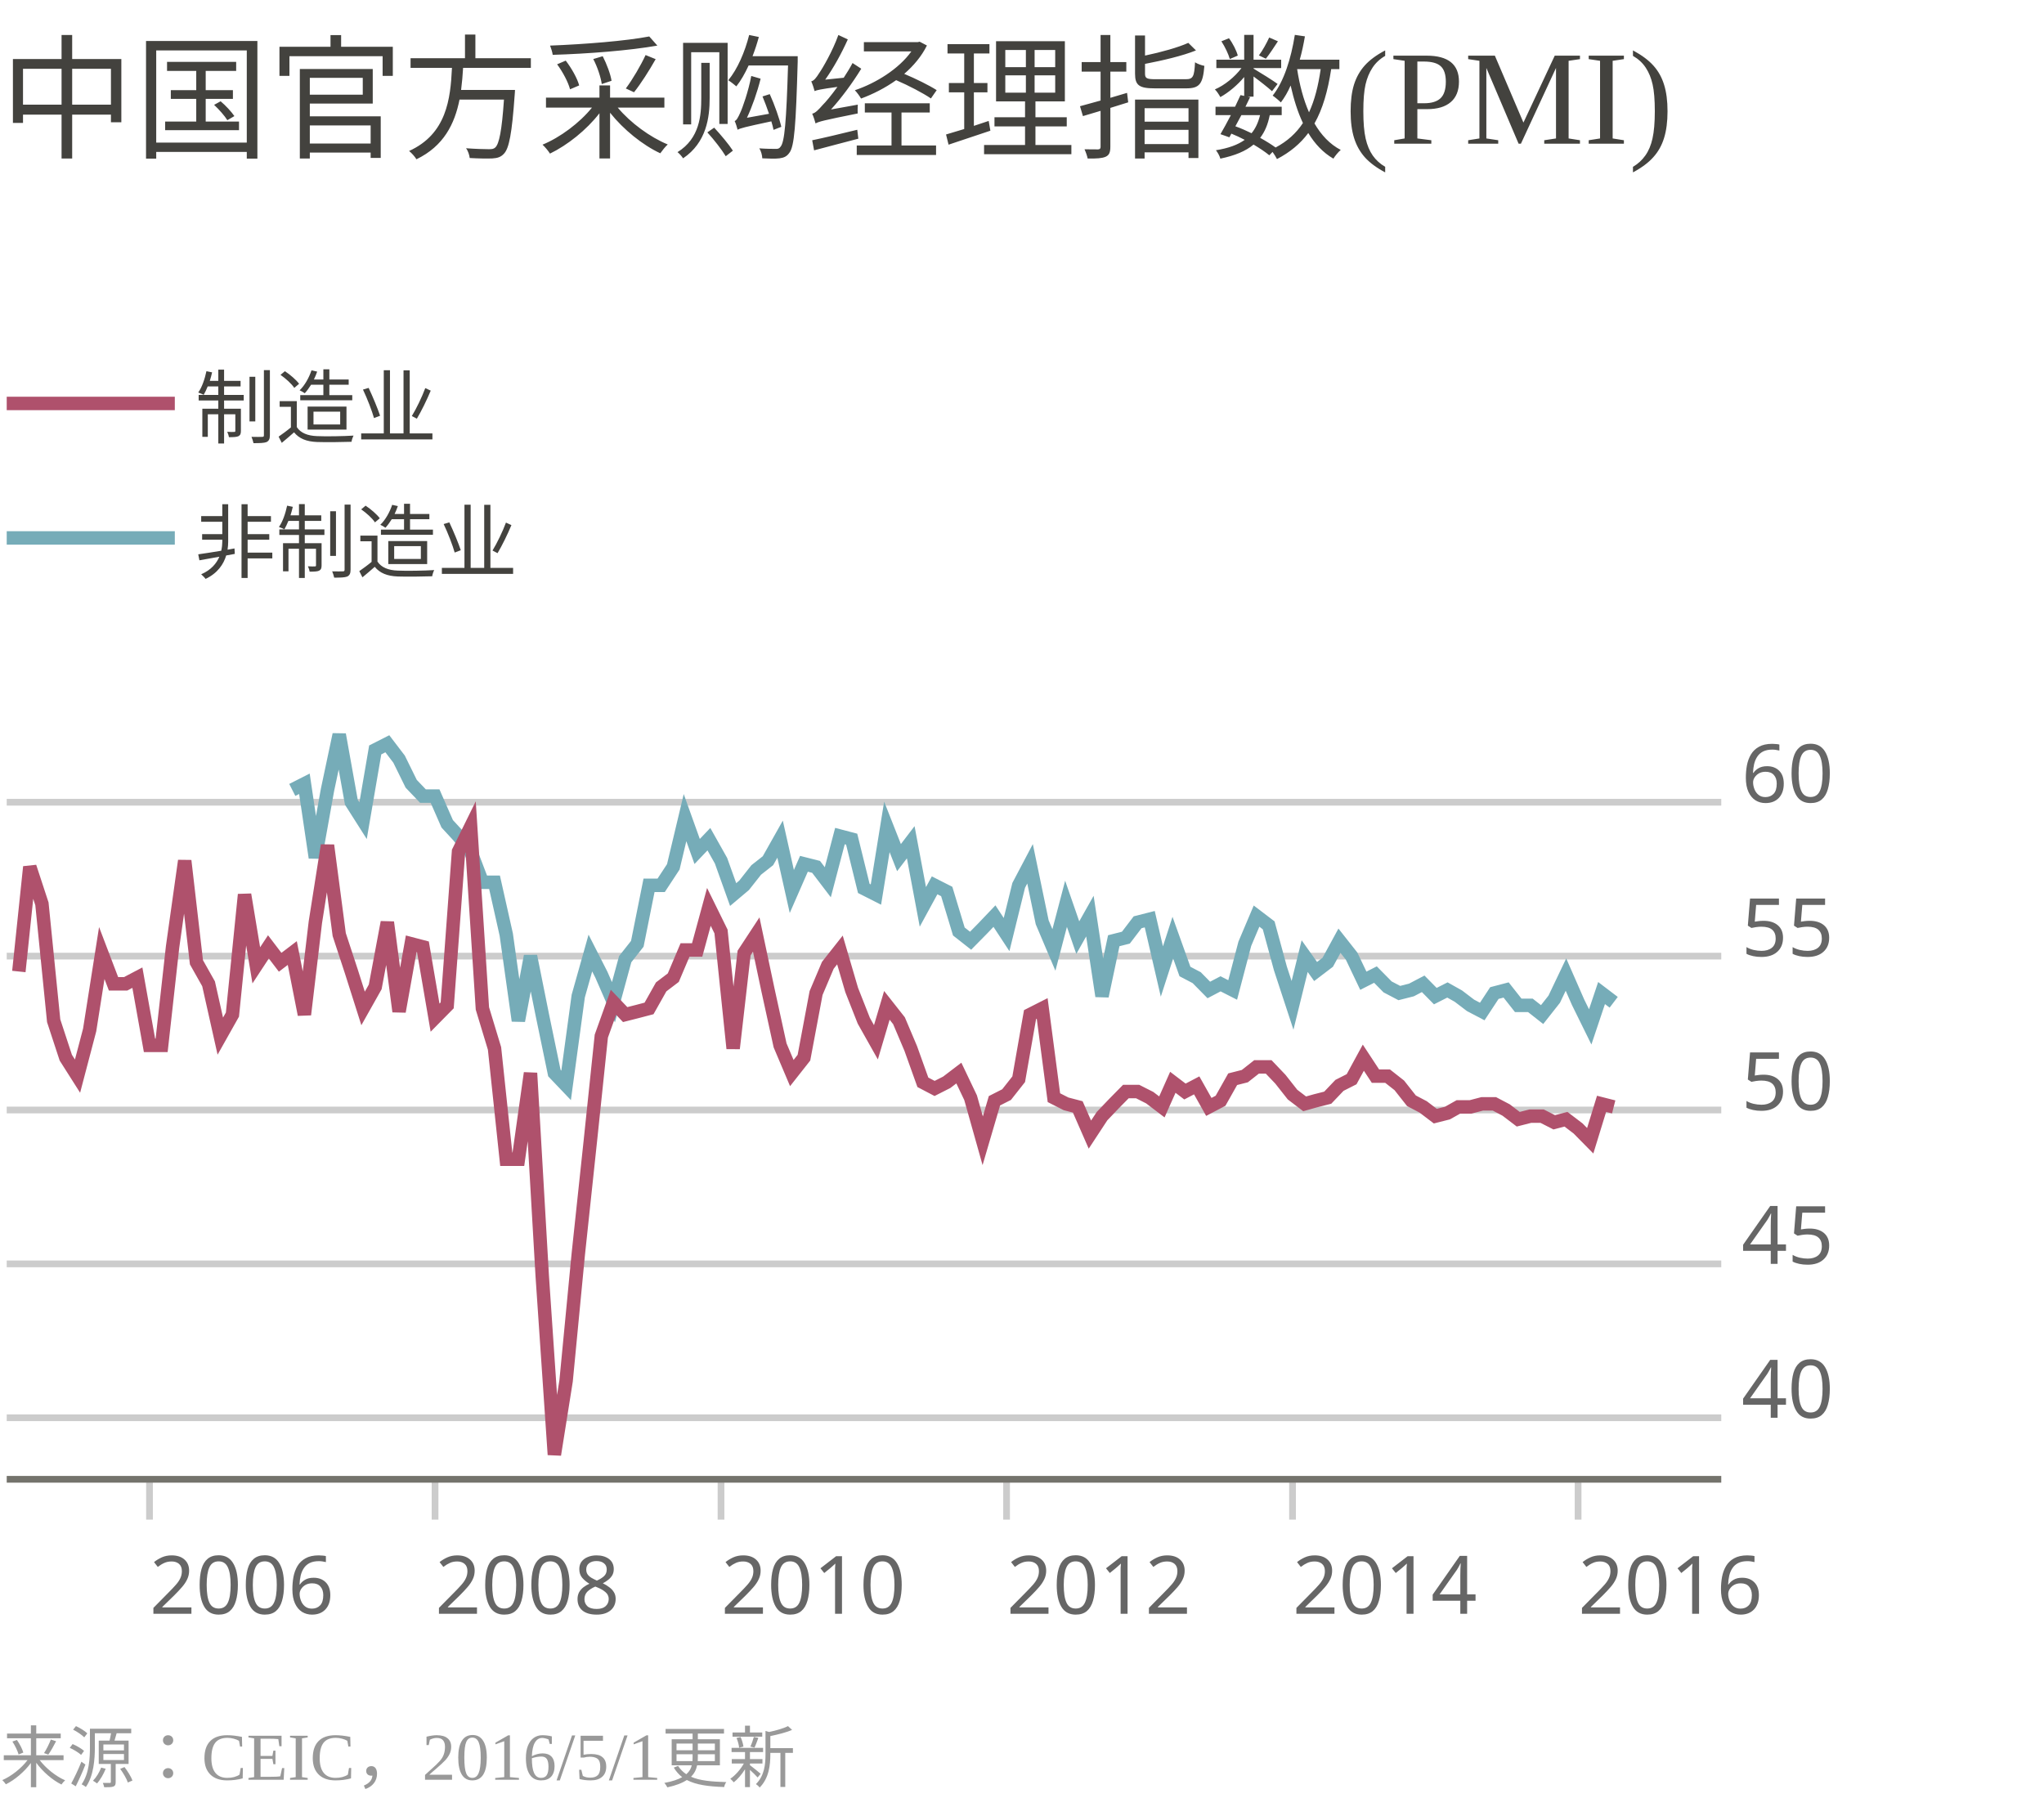
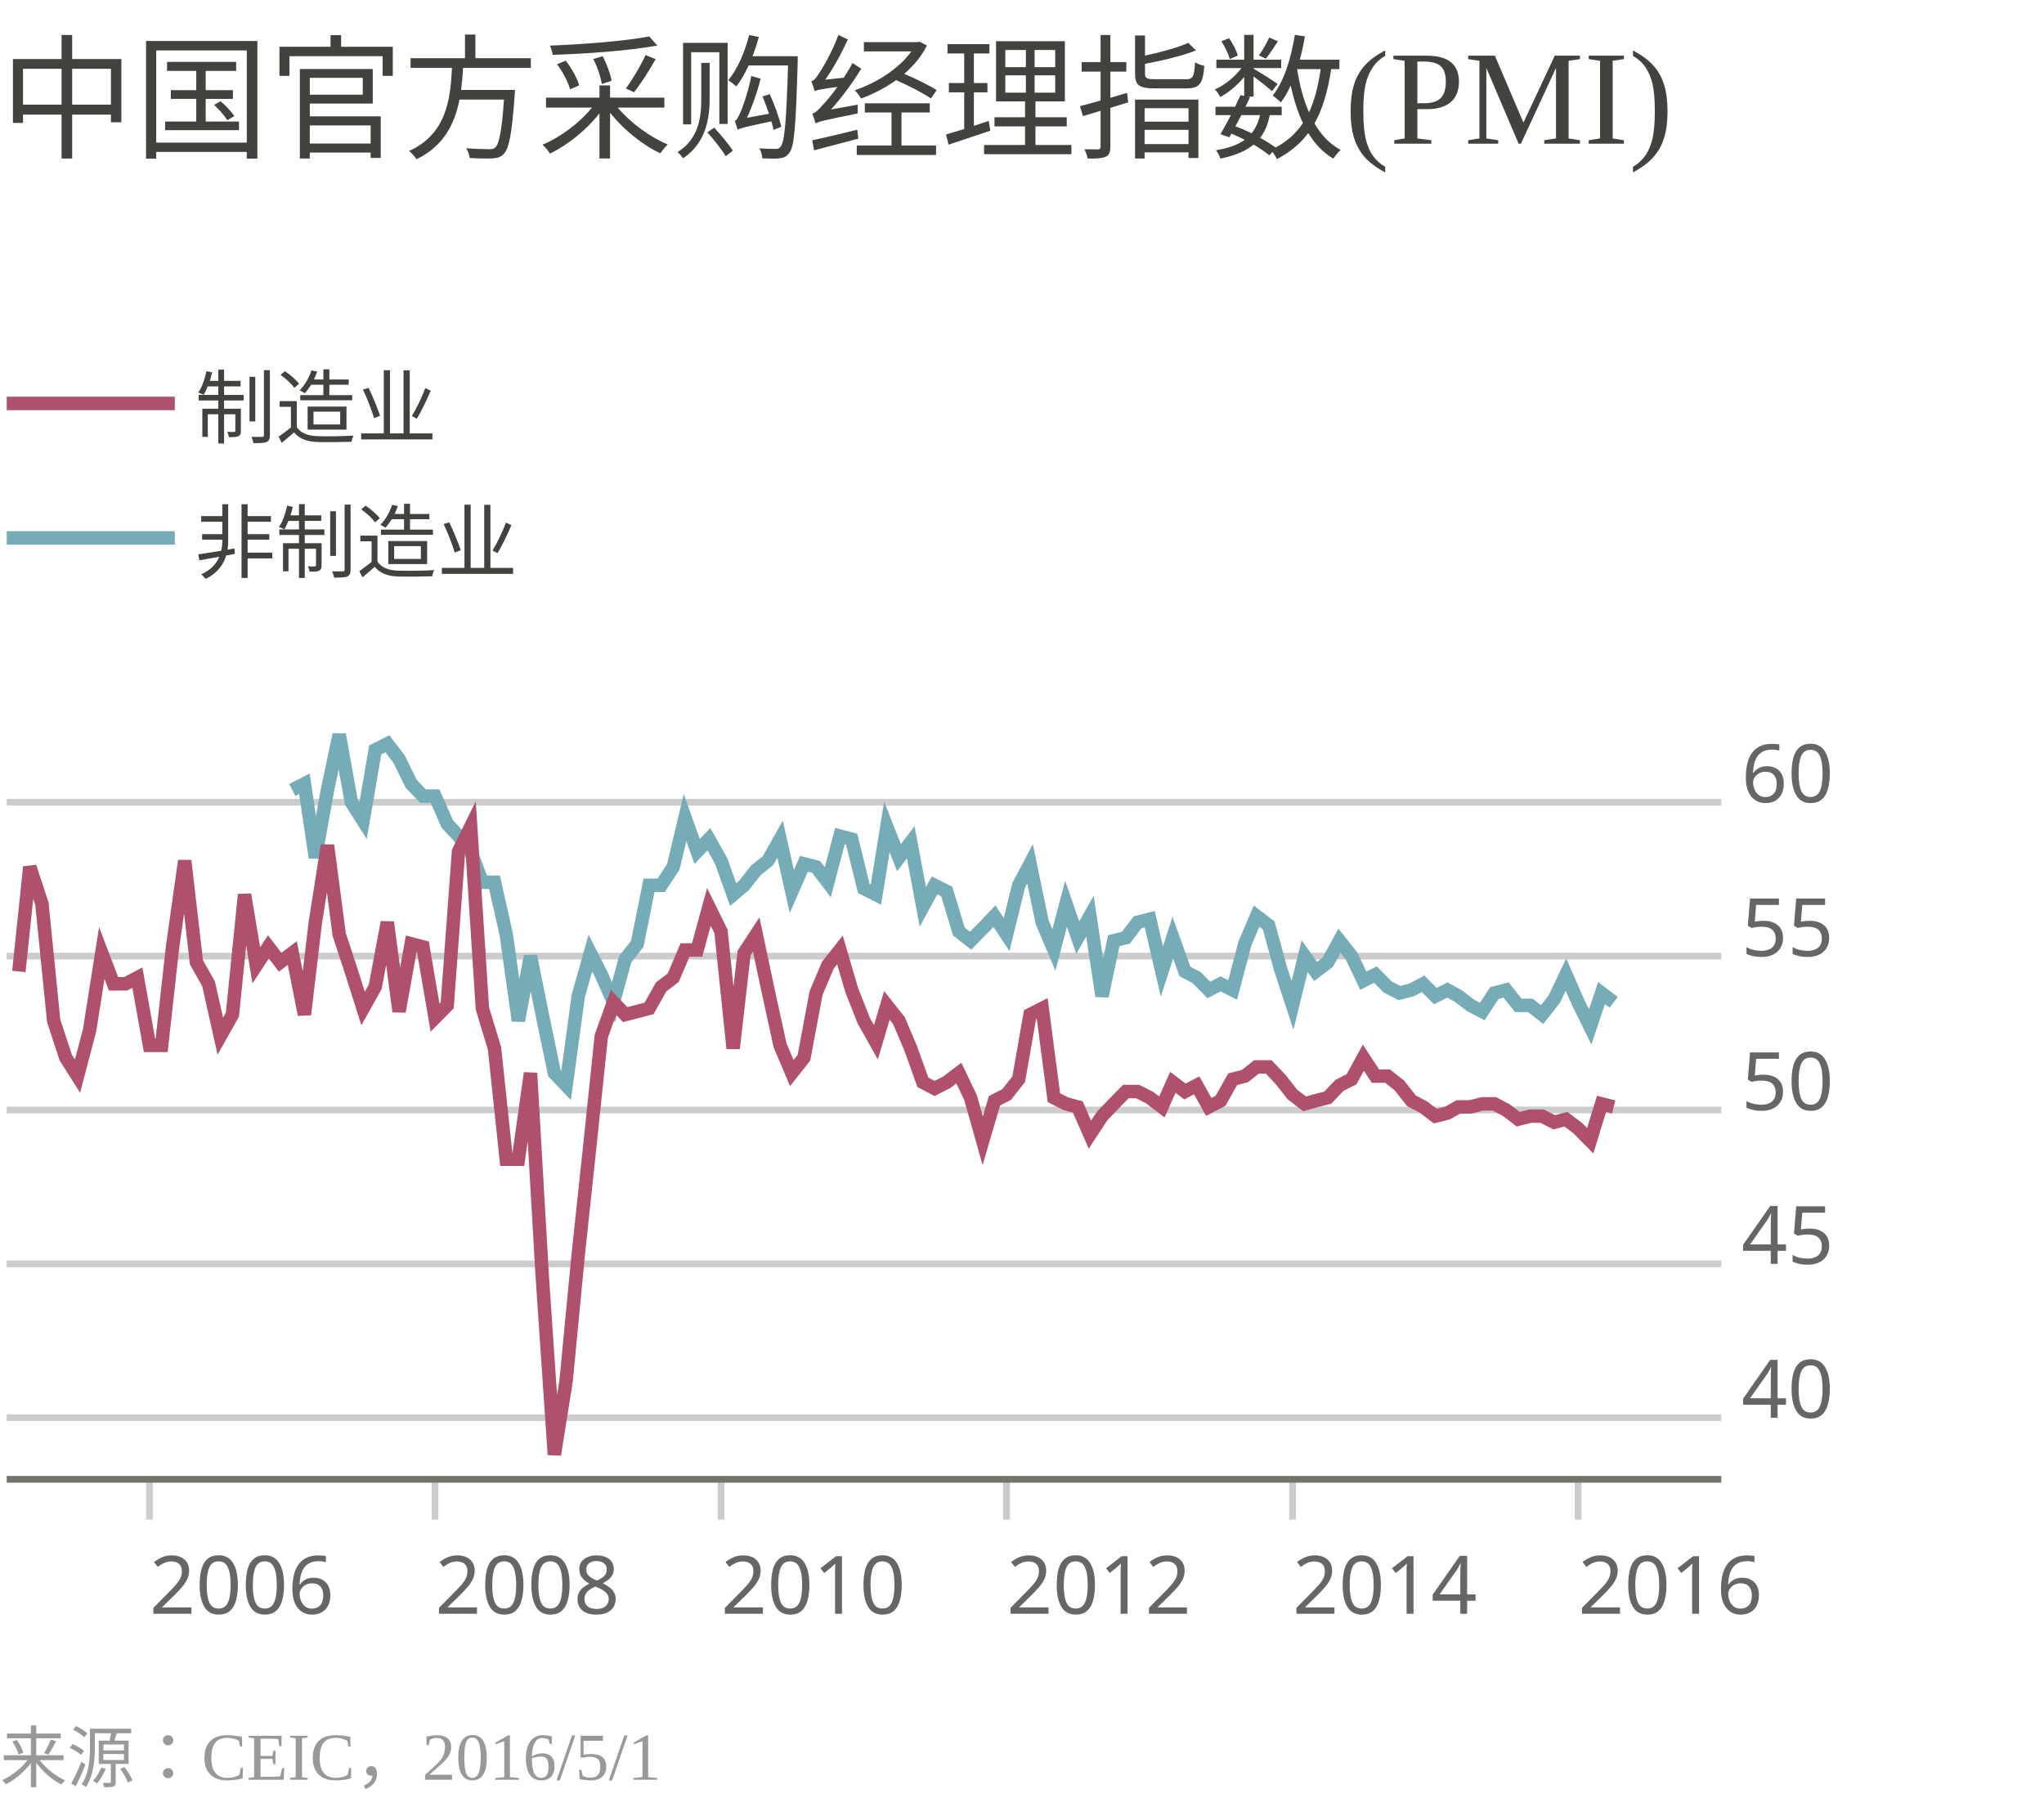
<svg xmlns="http://www.w3.org/2000/svg" viewBox="0 0 304 270">
  <text class="chart-title" fill="#43423e" font-size="20" y="22">中国官方采购经理指数(PMI)</text>
  <text class="chart-subtitle" fill="#43423e" font-size="15" y="42" />
-   <text class="chart-source" font-size="10" fill-opacity="0.4" y="265">来源：CEIC，2016/5/1更新</text>
+   <text class="chart-source" font-size="10" fill-opacity="0.4" y="265">来源：CEIC，2016/5/1</text>
  <g transform="translate(1,100)">
    <g transform="translate(0,120)" class="x axis">
      <g class="tick" style="" transform="translate(21.23546,0)">
        <line y2="6" x2="0" fill="none" stroke="#000" stroke-opacity="0.2" />
        <text dy="0" style="" y="20" x="0" font-family="MetricWeb,sans-serif" fill-opacity="0.6" font-size="12" text-anchor="start">2006</text>
      </g>
      <g class="tick" style="" transform="translate(63.70637,0)">
        <line y2="6" x2="0" fill="none" stroke="#000" stroke-opacity="0.2" />
        <text dy="0" style="" y="20" x="0" font-family="MetricWeb,sans-serif" fill-opacity="0.6" font-size="12" text-anchor="start">2008</text>
      </g>
      <g class="tick" style="" transform="translate(106.2355,0)">
        <line y2="6" x2="0" fill="none" stroke="#000" stroke-opacity="0.2" />
        <text dy="0" style="" y="20" x="0" font-family="MetricWeb,sans-serif" fill-opacity="0.6" font-size="12" text-anchor="start">2010</text>
      </g>
      <g class="tick" style="" transform="translate(148.7064,0)">
        <line y2="6" x2="0" fill="none" stroke="#000" stroke-opacity="0.2" />
        <text dy="0" style="" y="20" x="0" font-family="MetricWeb,sans-serif" fill-opacity="0.6" font-size="12" text-anchor="start">2012</text>
      </g>
      <g class="tick" style="" transform="translate(191.2355,0)">
        <line y2="6" x2="0" fill="none" stroke="#000" stroke-opacity="0.2" />
        <text dy="0" style="" y="20" x="0" font-family="MetricWeb,sans-serif" fill-opacity="0.6" font-size="12" text-anchor="start">2014</text>
      </g>
      <g class="tick" style="" transform="translate(233.7064,0)">
        <line y2="6" x2="0" fill="none" stroke="#000" stroke-opacity="0.2" />
        <text dy="0" style="" y="20" x="0" font-family="MetricWeb,sans-serif" fill-opacity="0.6" font-size="12" text-anchor="start">2016</text>
      </g>
      <path class="domain" d="M0,0V0H255V0" fill="none" stroke="#74736c" />
    </g>
    <g transform="translate(255,0)" class="y axis">
      <g class="tick" style="" transform="translate(0,110.8462)">
        <line x2="-255" y2="0" fill="none" stroke="#000" stroke-opacity="0.2" />
        <text dy="0" style="text-anchor: start;" x="3" y="0" font-family="MetricWeb,sans-serif" fill-opacity="0.6" font-size="12">40</text>
      </g>
      <g class="tick" style="" transform="translate(0,87.96154)">
        <line x2="-255" y2="0" fill="none" stroke="#000" stroke-opacity="0.2" />
        <text dy="0" style="text-anchor: start;" x="3" y="0" font-family="MetricWeb,sans-serif" fill-opacity="0.6" font-size="12">45</text>
      </g>
      <g class="tick" style="" transform="translate(0,65.07692)">
        <line x2="-255" y2="0" fill="none" stroke="#000" stroke-opacity="0.2" />
        <text dy="0" style="text-anchor: start;" x="3" y="0" font-family="MetricWeb,sans-serif" fill-opacity="0.6" font-size="12">50</text>
      </g>
      <g class="tick" style="" transform="translate(0,42.19231)">
        <line x2="-255" y2="0" fill="none" stroke="#000" stroke-opacity="0.2" />
        <text dy="0" style="text-anchor: start;" x="3" y="0" font-family="MetricWeb,sans-serif" fill-opacity="0.6" font-size="12">55</text>
      </g>
      <g class="tick" style="" transform="translate(0,19.30769)">
        <line x2="-255" y2="0" fill="none" stroke="#000" stroke-opacity="0.2" />
        <text dy="0" style="text-anchor: start;" x="3" y="0" font-family="MetricWeb,sans-serif" fill-opacity="0.6" font-size="12">60</text>
      </g>
      <path class="domain" d="M-255,1H0V120H-255" fill="none" stroke="#000" stroke-opacity="0" />
    </g>
    <g class="chart-key" transform="translate(0,-35)">
      <g class="key-element" transform="translate(0,0)">
        <text x="28" font-size="12" fill="#43423e">制造业</text>
        <line x1="0" x2="25" y1="-5" y2="-5" stroke-width="2" fill="none" stroke="#af516c" />
      </g>
      <g class="key-element" transform="translate(0,20)">
        <text x="28" font-size="12" fill="#43423e">非制造业</text>
        <line x1="0" x2="25" y1="-5" y2="-5" stroke-width="2" fill="none" stroke="#76acb8" />
      </g>
    </g>
    <g>
      <path d="M42.471,17.477L44.274,16.562L45.903,27.546L47.707,17.477L49.452,9.238L51.256,19.308L53.001,22.054L54.805,11.527L56.608,10.612L58.354,12.9L60.157,16.562L61.903,18.392L63.706,18.392L65.51,22.512L67.197,24.342L69.001,26.631L70.746,31.208L72.55,31.208L74.295,38.988L76.099,51.804L77.902,42.192L79.648,50.888L81.451,59.585L83.196,61.415L85,48.142L86.804,41.735L88.433,44.938L90.236,49.058L91.982,42.65L93.785,40.362L95.53,31.665L97.334,31.665L99.138,28.919L100.883,21.596L102.687,26.631L104.432,24.8L106.235,28.004L108.039,33.038L109.668,31.665L111.472,29.377L113.217,28.004L115.021,24.8L116.766,32.581L118.569,28.462L120.373,28.919L122.118,31.208L123.922,24.342L125.667,24.8L127.471,32.123L129.274,33.038L130.903,22.969L132.707,27.546L134.452,25.258L136.256,34.869L138.001,31.665L139.805,32.581L141.608,38.531L143.354,39.904L145.157,38.073L146.903,36.242L148.706,38.988L150.51,31.665L152.197,28.462L154.001,37.158L155.746,41.277L157.55,34.412L159.295,39.446L161.099,36.242L162.902,48.142L164.648,39.904L166.451,39.446L168.196,37.158L170,36.7L171.804,44.481L173.433,39.446L175.236,44.481L176.982,45.396L178.785,47.227L180.53,46.312L182.334,47.227L184.138,40.362L185.883,36.242L187.687,37.615L189.432,44.023L191.235,49.515L193.039,42.192L194.668,44.481L196.472,43.108L198.217,39.904L200.021,42.192L201.766,45.854L203.569,44.938L205.373,46.769L207.118,47.685L208.922,47.227L210.667,46.312L212.471,48.142L214.274,47.227L215.903,48.142L217.707,49.515L219.452,50.431L221.256,47.685L223.001,47.227L224.805,49.515L226.608,49.515L228.354,50.888L230.157,48.6L231.903,44.938L233.706,49.058L235.51,52.719L237.197,47.685L239.001,49.058" stroke-width="2" fill="none" stroke="#76acb8" />
      <path d="M1.804,44.481L3.433,28.919L5.236,34.412L6.982,51.804L8.785,57.296L10.53,60.042L12.334,53.177L14.138,41.735L15.883,46.312L17.687,46.312L19.432,45.396L21.235,55.465L23.039,55.465L24.668,40.819L26.472,28.004L28.217,43.108L30.021,46.312L31.766,54.092L33.569,50.888L35.373,33.038L37.118,43.565L38.922,40.819L40.667,43.108L42.471,41.735L44.274,50.888L45.903,37.158L47.707,25.715L49.452,38.988L51.256,44.481L53.001,49.973L54.805,46.769L56.608,37.158L58.354,50.431L60.157,40.362L61.903,40.819L63.706,51.346L65.51,49.515L67.197,26.631L69.001,22.969L70.746,49.973L72.55,55.923L74.295,72.4L76.099,72.4L77.902,59.585L79.648,89.792L81.451,116.338L83.196,105.354L85,86.588L86.804,69.654L88.433,54.092L90.236,49.058L91.982,50.888L93.785,50.431L95.53,49.973L97.334,46.769L99.138,45.396L100.883,41.277L102.687,41.277L104.432,34.869L106.235,38.531L108.039,55.923L109.668,41.735L111.472,38.988L113.217,47.227L115.021,55.465L116.766,59.585L118.569,57.296L120.373,47.685L122.118,43.565L123.922,41.277L125.667,47.227L127.471,51.804L129.274,55.008L130.903,49.515L132.707,51.804L134.452,55.923L136.256,60.958L138.001,61.873L139.805,60.958L141.608,59.585L143.354,63.246L145.157,69.654L146.903,63.704L148.706,62.788L150.51,60.5L152.197,50.888L154.001,49.973L155.746,63.246L157.55,64.162L159.295,64.619L161.099,68.738L162.902,65.992L164.648,64.162L166.451,62.331L168.196,62.331L170,63.246L171.804,64.619L173.433,60.958L175.236,62.331L176.982,61.415L178.785,64.619L180.53,63.704L182.334,60.5L184.138,60.042L185.883,58.669L187.687,58.669L189.432,60.5L191.235,62.788L193.039,64.162L194.668,63.704L196.472,63.246L198.217,61.415L200.021,60.5L201.766,57.296L203.569,60.042L205.373,60.042L207.118,61.415L208.922,63.704L210.667,64.619L212.471,65.992L214.274,65.535L215.903,64.619L217.707,64.619L219.452,64.162L221.256,64.162L223.001,65.077L224.805,66.45L226.608,65.992L228.354,65.992L230.157,66.908L231.903,66.45L233.706,67.823L235.51,69.654L237.197,64.162L239.001,64.619" stroke-width="2" fill="none" stroke="#af516c" />
    </g>
  </g>
</svg>
